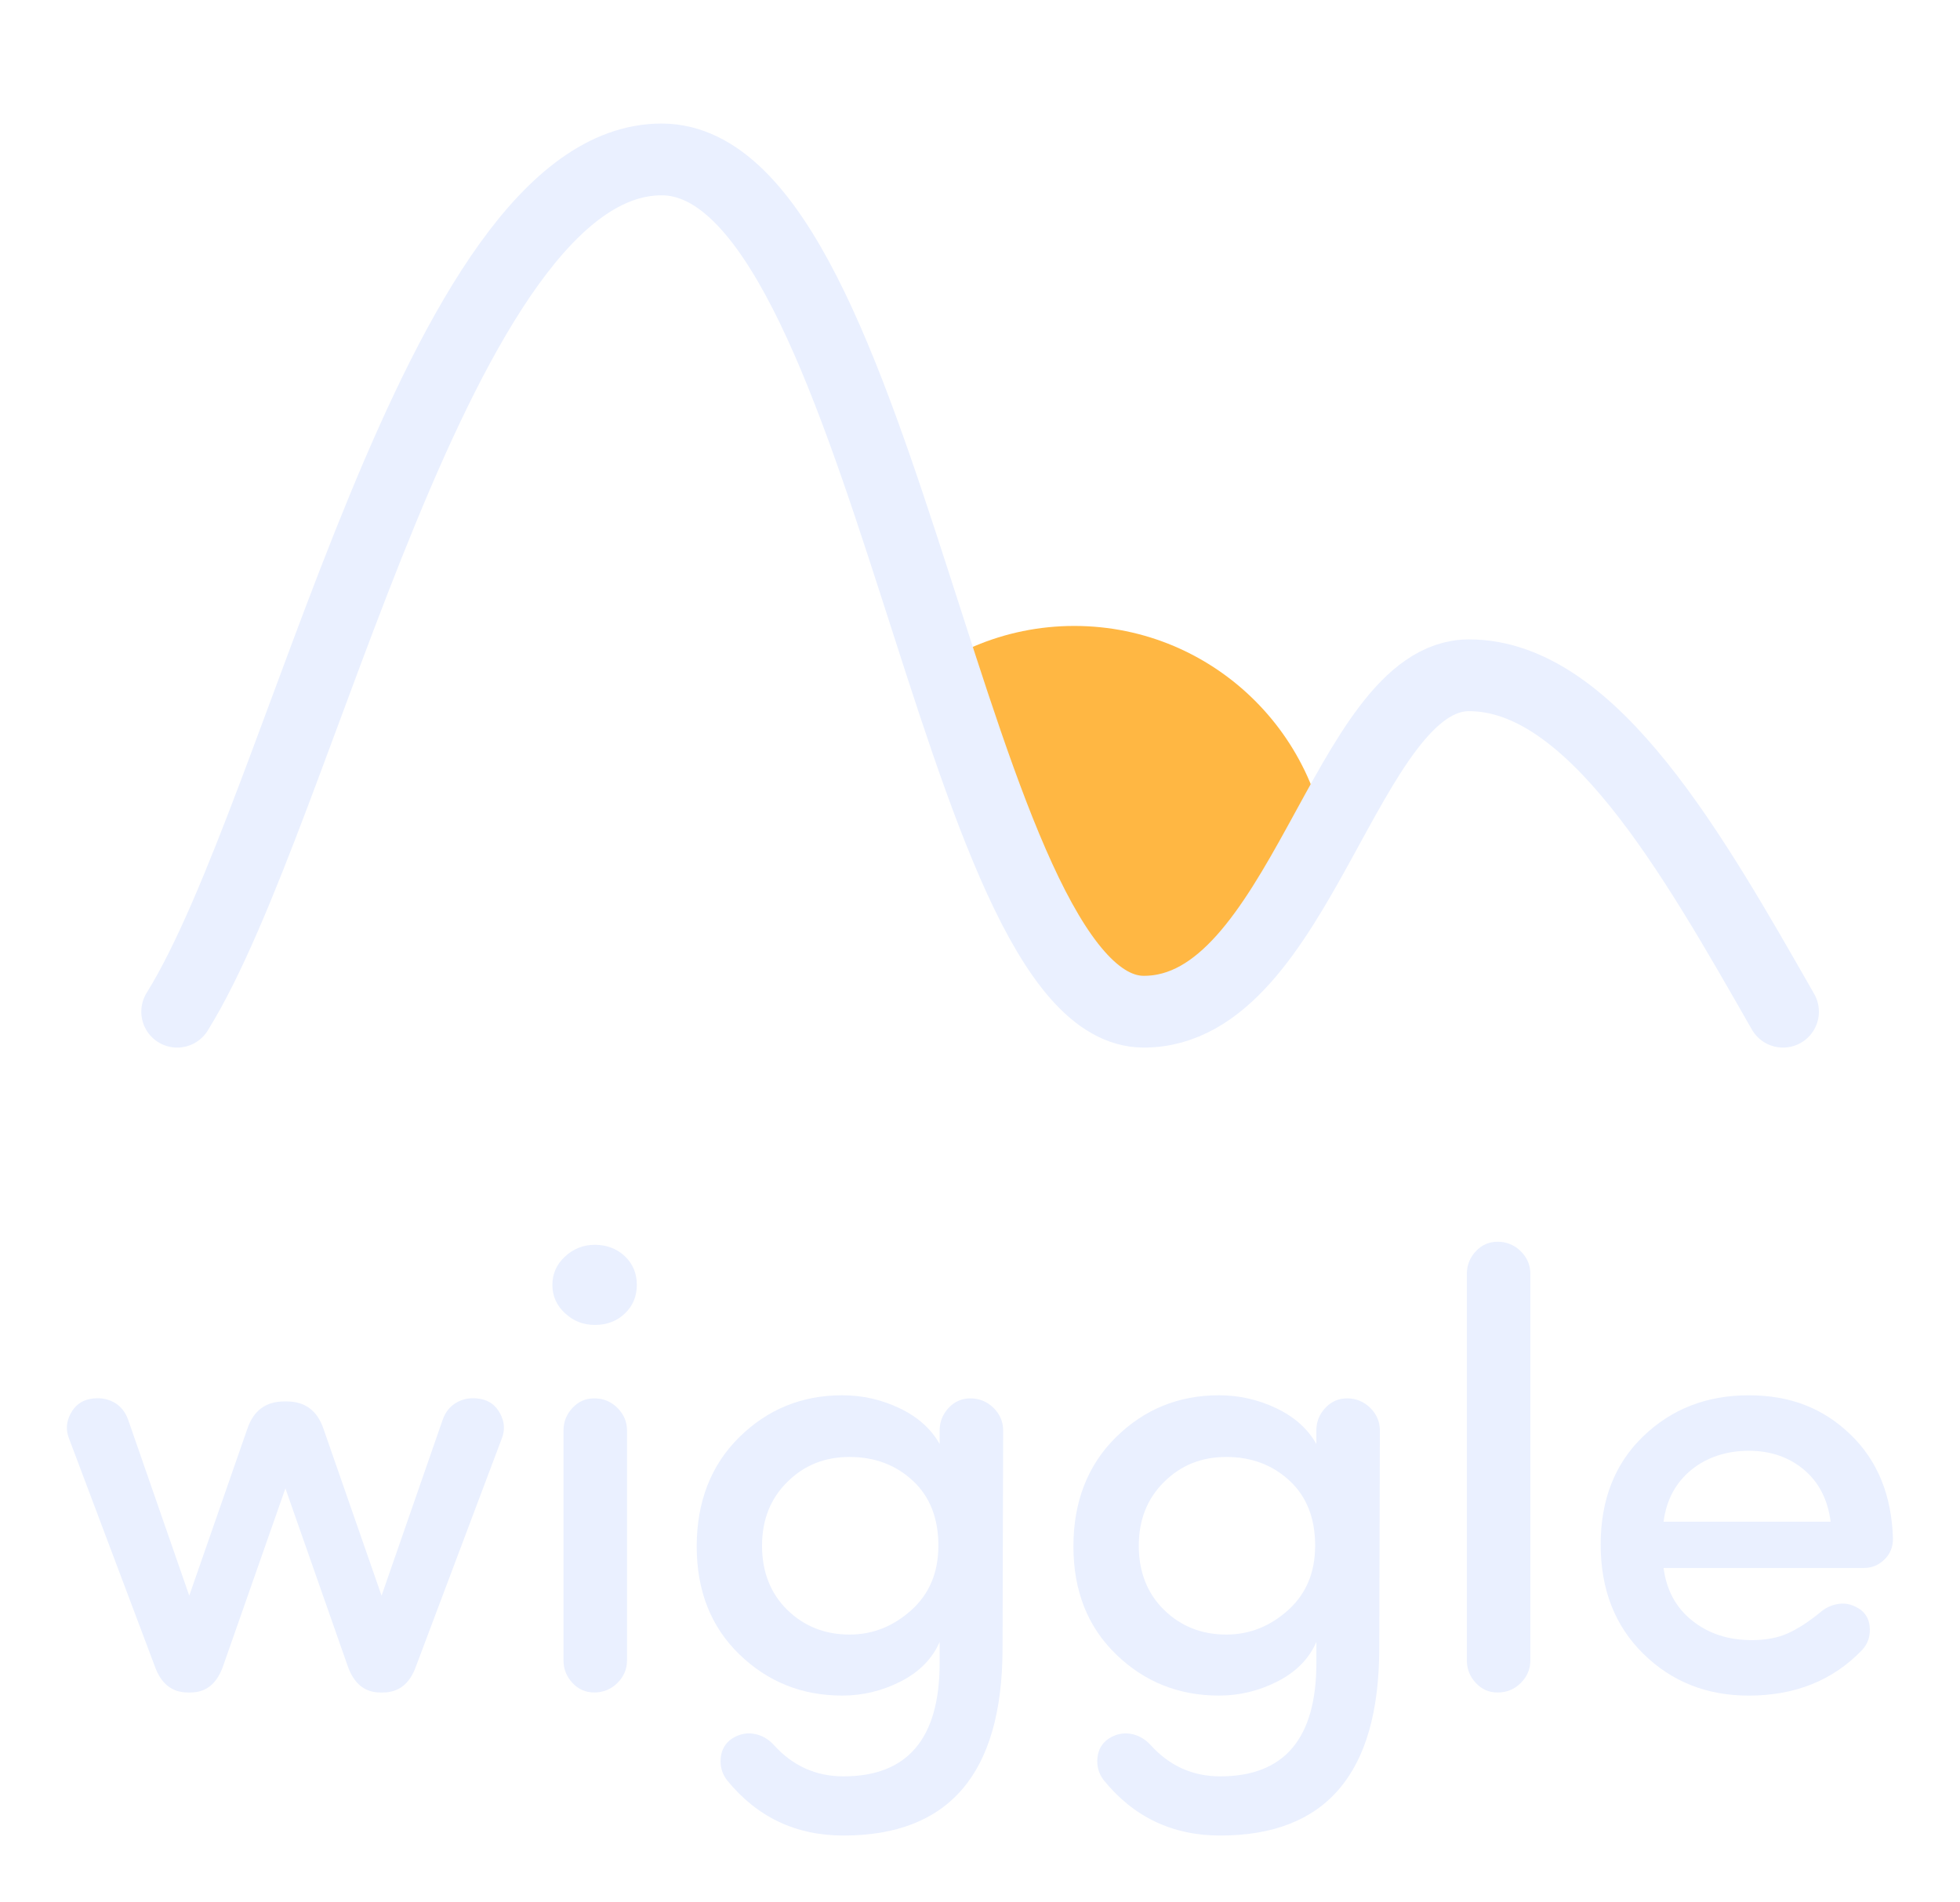
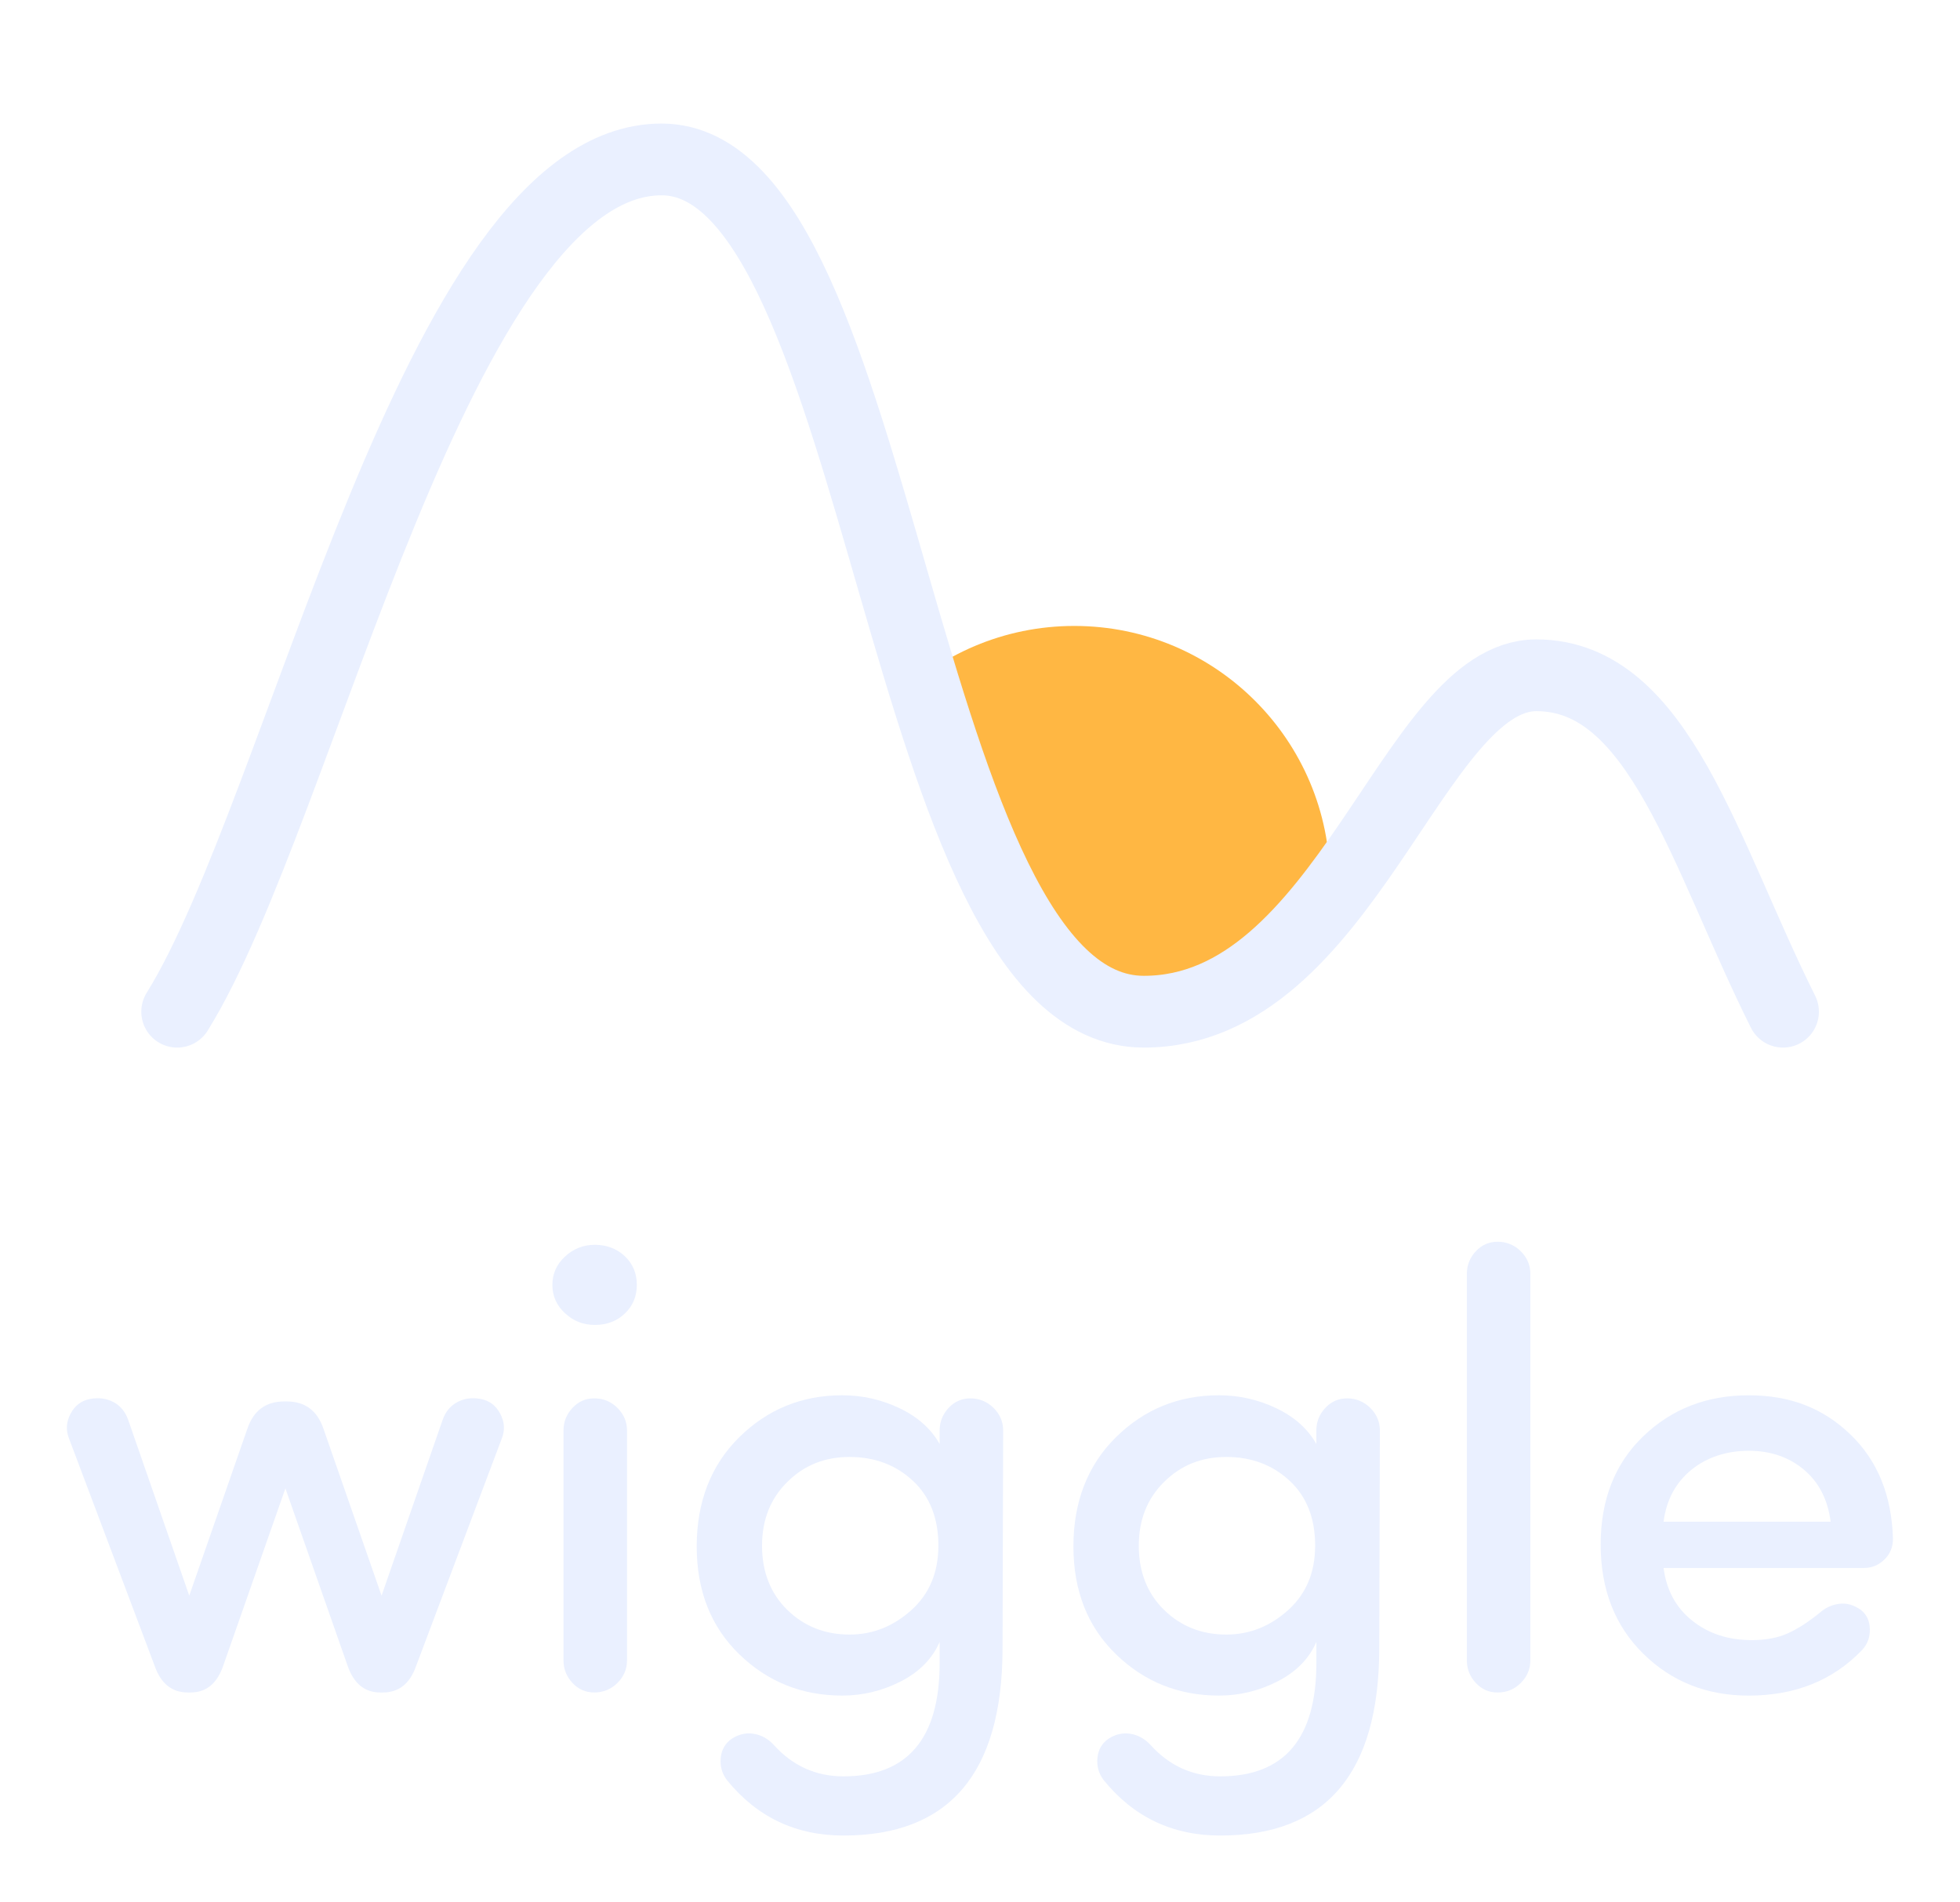
<svg xmlns="http://www.w3.org/2000/svg" viewBox="110 270 804 780" role="img" aria-labelledby="title">
  <defs>
    <clipPath id="sun-clip">
-       <path d="M154 700C210 610 270 320 370 320C470 320 500 700 585 700C655 700 675 550 730 550C785 550 830 630 870 700V220H154Z" />
+       <path d="M154 700C210 610 270 320 370 320C470 320 475 700 585 700C675 700 705 550 760 550C815 550 835 630 870 700V220H154Z" />
    </clipPath>
  </defs>
  <g transform="translate(41 41) scale(.92)">
    <circle cx="554" cy="642" r="114" fill="#FFB743" clip-path="url(#sun-clip)" />
-     <path d="M154 700C210 610 270 320 370 320C470 320 500 700 585 700C655 700 675 550 730 550C785 550 830 630 870 700" fill="none" stroke="#EAF0FF" stroke-linecap="round" stroke-linejoin="round" stroke-width="32" />
+     <path d="M154 700C210 610 270 320 370 320C470 320 475 700 585 700C675 700 705 550 760 550C815 550 835 630 870 700" fill="none" stroke="#EAF0FF" stroke-linecap="round" stroke-linejoin="round" stroke-width="32" />
  </g>
  <g fill="#EAF0FF" transform="translate(-48 229) scale(1.095)">
    <path d="M250.74,562.44h.92c6.93,0,11.55,3.46,13.86,10.39l21.71,62.37,22.87-65.83c1.08-3.08,2.92-5.31,5.54-6.7,2.62-1.39,5.54-1.77,8.78-1.15,3.23.62,5.66,2.46,7.28,5.54,1.62,3.08,1.81,6.16.58,9.24l-32.11,85.24c-2.31,6.62-6.47,9.93-12.47,9.93h-.92c-5.85,0-9.93-3.31-12.24-9.93l-23.33-66.53-23.33,66.53c-2.31,6.62-6.39,9.93-12.24,9.93h-.92c-6.01,0-10.16-3.31-12.47-9.93l-32.11-85.24c-1.23-3.08-1.04-6.16.58-9.24,1.62-3.08,4.04-4.93,7.28-5.54,3.23-.61,6.16-.23,8.78,1.15,2.62,1.39,4.46,3.62,5.54,6.7l22.87,65.83,21.71-62.37c2.31-6.93,6.93-10.39,13.86-10.39Z" />
    <path d="M355.96,529.41c-3.16-2.92-4.74-6.47-4.74-10.63s1.58-7.7,4.74-10.63c3.15-2.92,6.89-4.39,11.2-4.39s8.2,1.43,11.2,4.27c3,2.85,4.5,6.43,4.5,10.74s-1.5,7.89-4.5,10.74c-3,2.85-6.74,4.27-11.2,4.27s-8.05-1.46-11.2-4.39ZM379.18,659.46v-86.16c0-3.23-1.2-6.04-3.58-8.43-2.39-2.39-5.28-3.58-8.66-3.58s-5.97,1.2-8.2,3.58c-2.23,2.39-3.35,5.2-3.35,8.43v86.16c0,3.23,1.12,6.05,3.35,8.43,2.23,2.39,4.97,3.58,8.2,3.58s6.27-1.19,8.66-3.58c2.39-2.39,3.58-5.2,3.58-8.43Z" />
    <path d="M434.16,691.11c7.08,7.85,15.78,11.78,26.1,11.78,24.02,0,36.04-14.17,36.04-42.5v-7.85c-2.77,6.32-7.62,11.24-14.55,14.78s-14.25,5.31-21.94,5.31c-15.09,0-27.95-5.16-38.58-15.48-10.63-10.32-15.94-23.79-15.94-40.42s5.31-30.41,15.94-40.89c10.63-10.47,23.48-15.71,38.58-15.71,7.54,0,14.71,1.62,21.48,4.85,6.77,3.23,11.78,7.7,15.01,13.4v-5.08c0-3.23,1.12-6.04,3.35-8.43,2.23-2.39,4.97-3.58,8.2-3.58s6.27,1.2,8.66,3.58c2.39,2.39,3.58,5.2,3.58,8.43l-.23,82c-.15,46.51-20.02,69.76-59.6,69.76-17.87,0-32.42-6.93-43.66-20.79-1.85-2.46-2.62-5.24-2.31-8.32.31-3.08,1.69-5.47,4.16-7.16,2.62-1.7,5.35-2.31,8.2-1.85,2.85.46,5.35,1.85,7.51,4.16ZM495.83,616.5c0-10.32-3.2-18.44-9.59-24.37-6.39-5.93-14.29-8.89-23.68-8.89s-17.02,3.12-23.33,9.36c-6.32,6.24-9.47,14.21-9.47,23.91s3.16,17.87,9.47,24.02c6.31,6.16,14.09,9.24,23.33,9.24,8.62,0,16.32-3.04,23.1-9.12,6.78-6.08,10.16-14.13,10.16-24.14Z" />
    <path d="M575.29,691.11c7.08,7.85,15.78,11.78,26.1,11.78,24.02,0,36.04-14.17,36.04-42.5v-7.85c-2.77,6.32-7.62,11.24-14.55,14.78s-14.25,5.31-21.95,5.31c-15.09,0-27.95-5.16-38.58-15.48-10.63-10.32-15.94-23.79-15.94-40.42s5.31-30.41,15.94-40.89c10.63-10.47,23.48-15.71,38.58-15.71,7.54,0,14.71,1.62,21.48,4.85,6.77,3.23,11.78,7.7,15.01,13.4v-5.08c0-3.23,1.12-6.04,3.35-8.43,2.23-2.39,4.97-3.58,8.2-3.58s6.27,1.2,8.66,3.58c2.39,2.39,3.58,5.2,3.58,8.43l-.23,82c-.16,46.51-20.02,69.76-59.6,69.76-17.87,0-32.42-6.93-43.66-20.79-1.85-2.46-2.62-5.24-2.31-8.32.31-3.08,1.69-5.47,4.16-7.16,2.62-1.7,5.35-2.31,8.2-1.85,2.85.46,5.35,1.85,7.51,4.16ZM636.97,616.5c0-10.32-3.2-18.44-9.59-24.37-6.39-5.93-14.29-8.89-23.68-8.89s-17.02,3.12-23.33,9.36c-6.32,6.24-9.47,14.21-9.47,23.91s3.15,17.87,9.47,24.02c6.31,6.16,14.09,9.24,23.33,9.24,8.62,0,16.32-3.04,23.1-9.12,6.78-6.08,10.16-14.13,10.16-24.14Z" />
    <path d="M717.59,514.62v144.84c0,3.23-1.2,6.05-3.58,8.43s-5.28,3.58-8.66,3.58-5.97-1.19-8.2-3.58c-2.23-2.39-3.35-5.2-3.35-8.43v-144.84c0-3.23,1.12-6.04,3.35-8.43,2.23-2.39,4.97-3.58,8.2-3.58s6.27,1.19,8.66,3.58c2.39,2.39,3.58,5.2,3.58,8.43Z" />
    <path d="M853.42,613.96c0,3.08-1.08,5.66-3.23,7.74-2.16,2.08-4.7,3.12-7.62,3.12h-75.08c1.08,8.32,4.66,14.9,10.74,19.75,6.08,4.85,13.51,7.28,22.29,7.28,5.23,0,9.74-.84,13.51-2.54,3.77-1.69,7.81-4.31,12.13-7.85,2.16-1.85,4.58-2.92,7.28-3.23,2.69-.31,5.35.46,7.97,2.31,2.15,1.7,3.27,4.08,3.35,7.16.08,3.08-.89,5.7-2.89,7.85-10.94,11.4-25.1,17.09-42.5,17.09-15.71,0-28.88-5.23-39.5-15.71-10.63-10.47-15.94-24.1-15.94-40.89s5.31-30.3,15.94-40.54c10.63-10.24,23.79-15.36,39.5-15.36s27.95,4.89,38.12,14.67c10.16,9.78,15.48,22.83,15.94,39.15ZM767.48,607.49h62.6c-1.08-8.32-4.43-14.82-10.05-19.52-5.62-4.7-12.51-7.05-20.67-7.05s-15.63,2.39-21.48,7.16c-5.85,4.78-9.32,11.24-10.39,19.4Z" />
  </g>
</svg>
